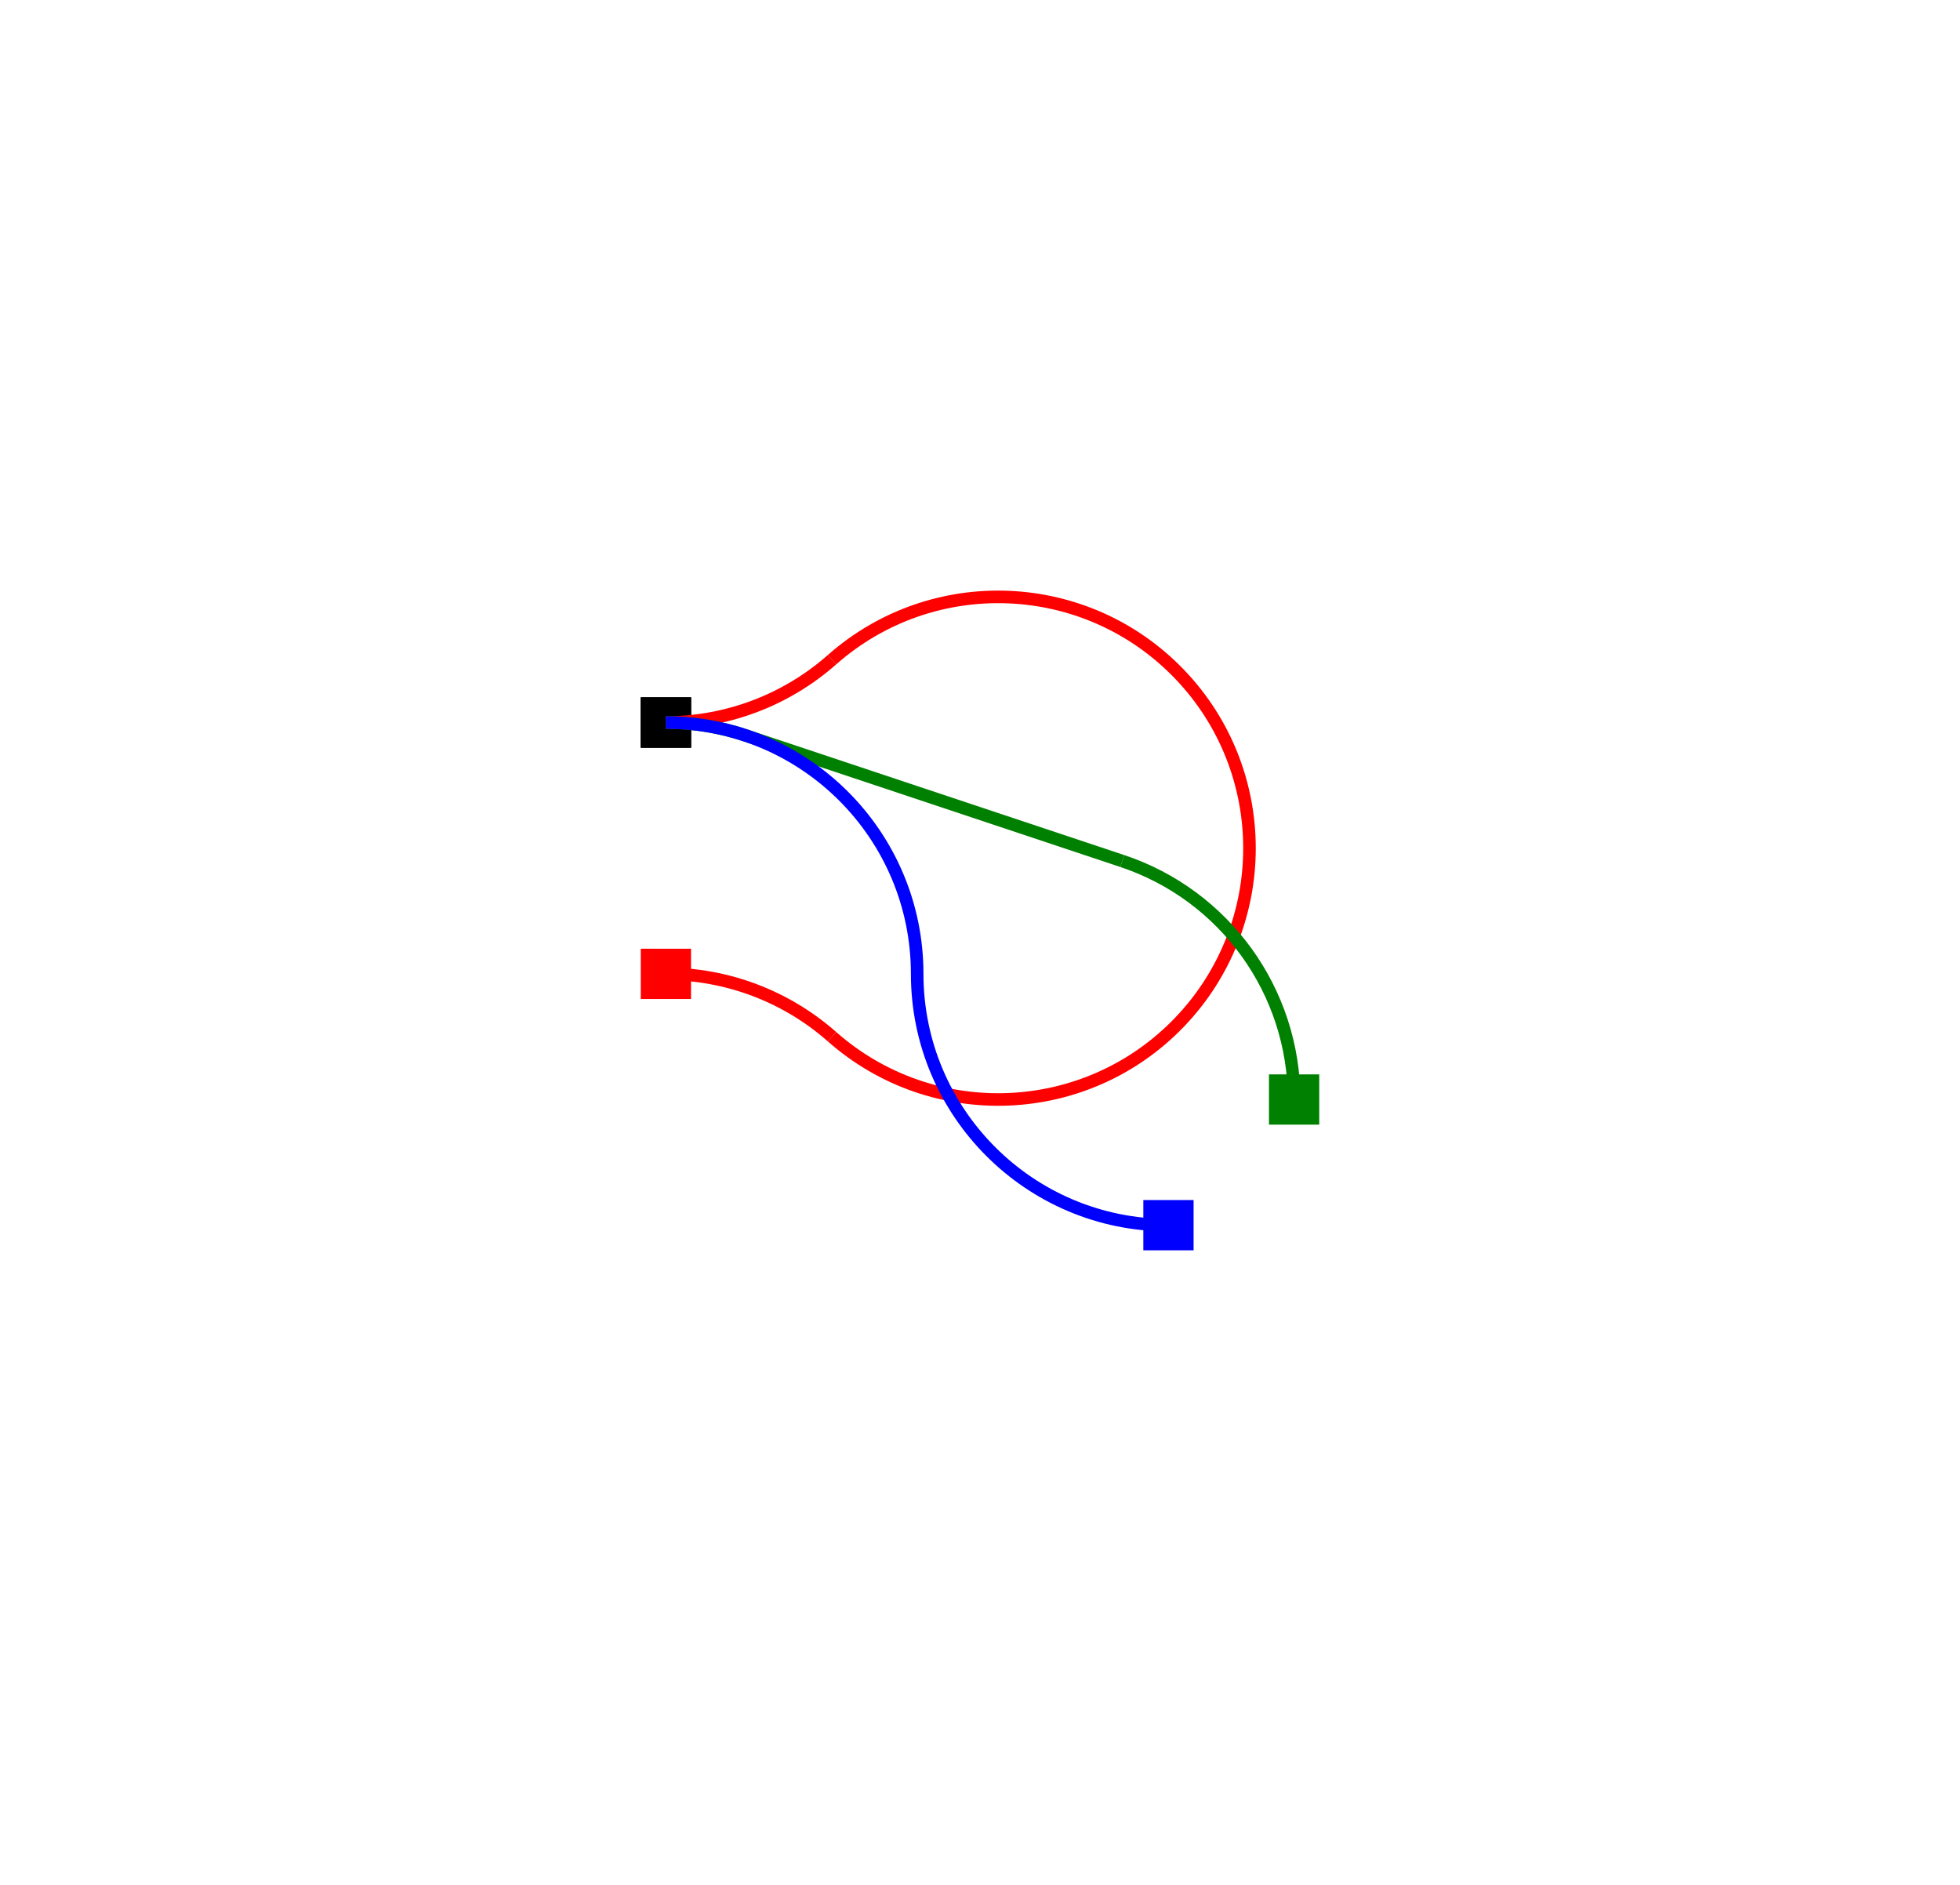
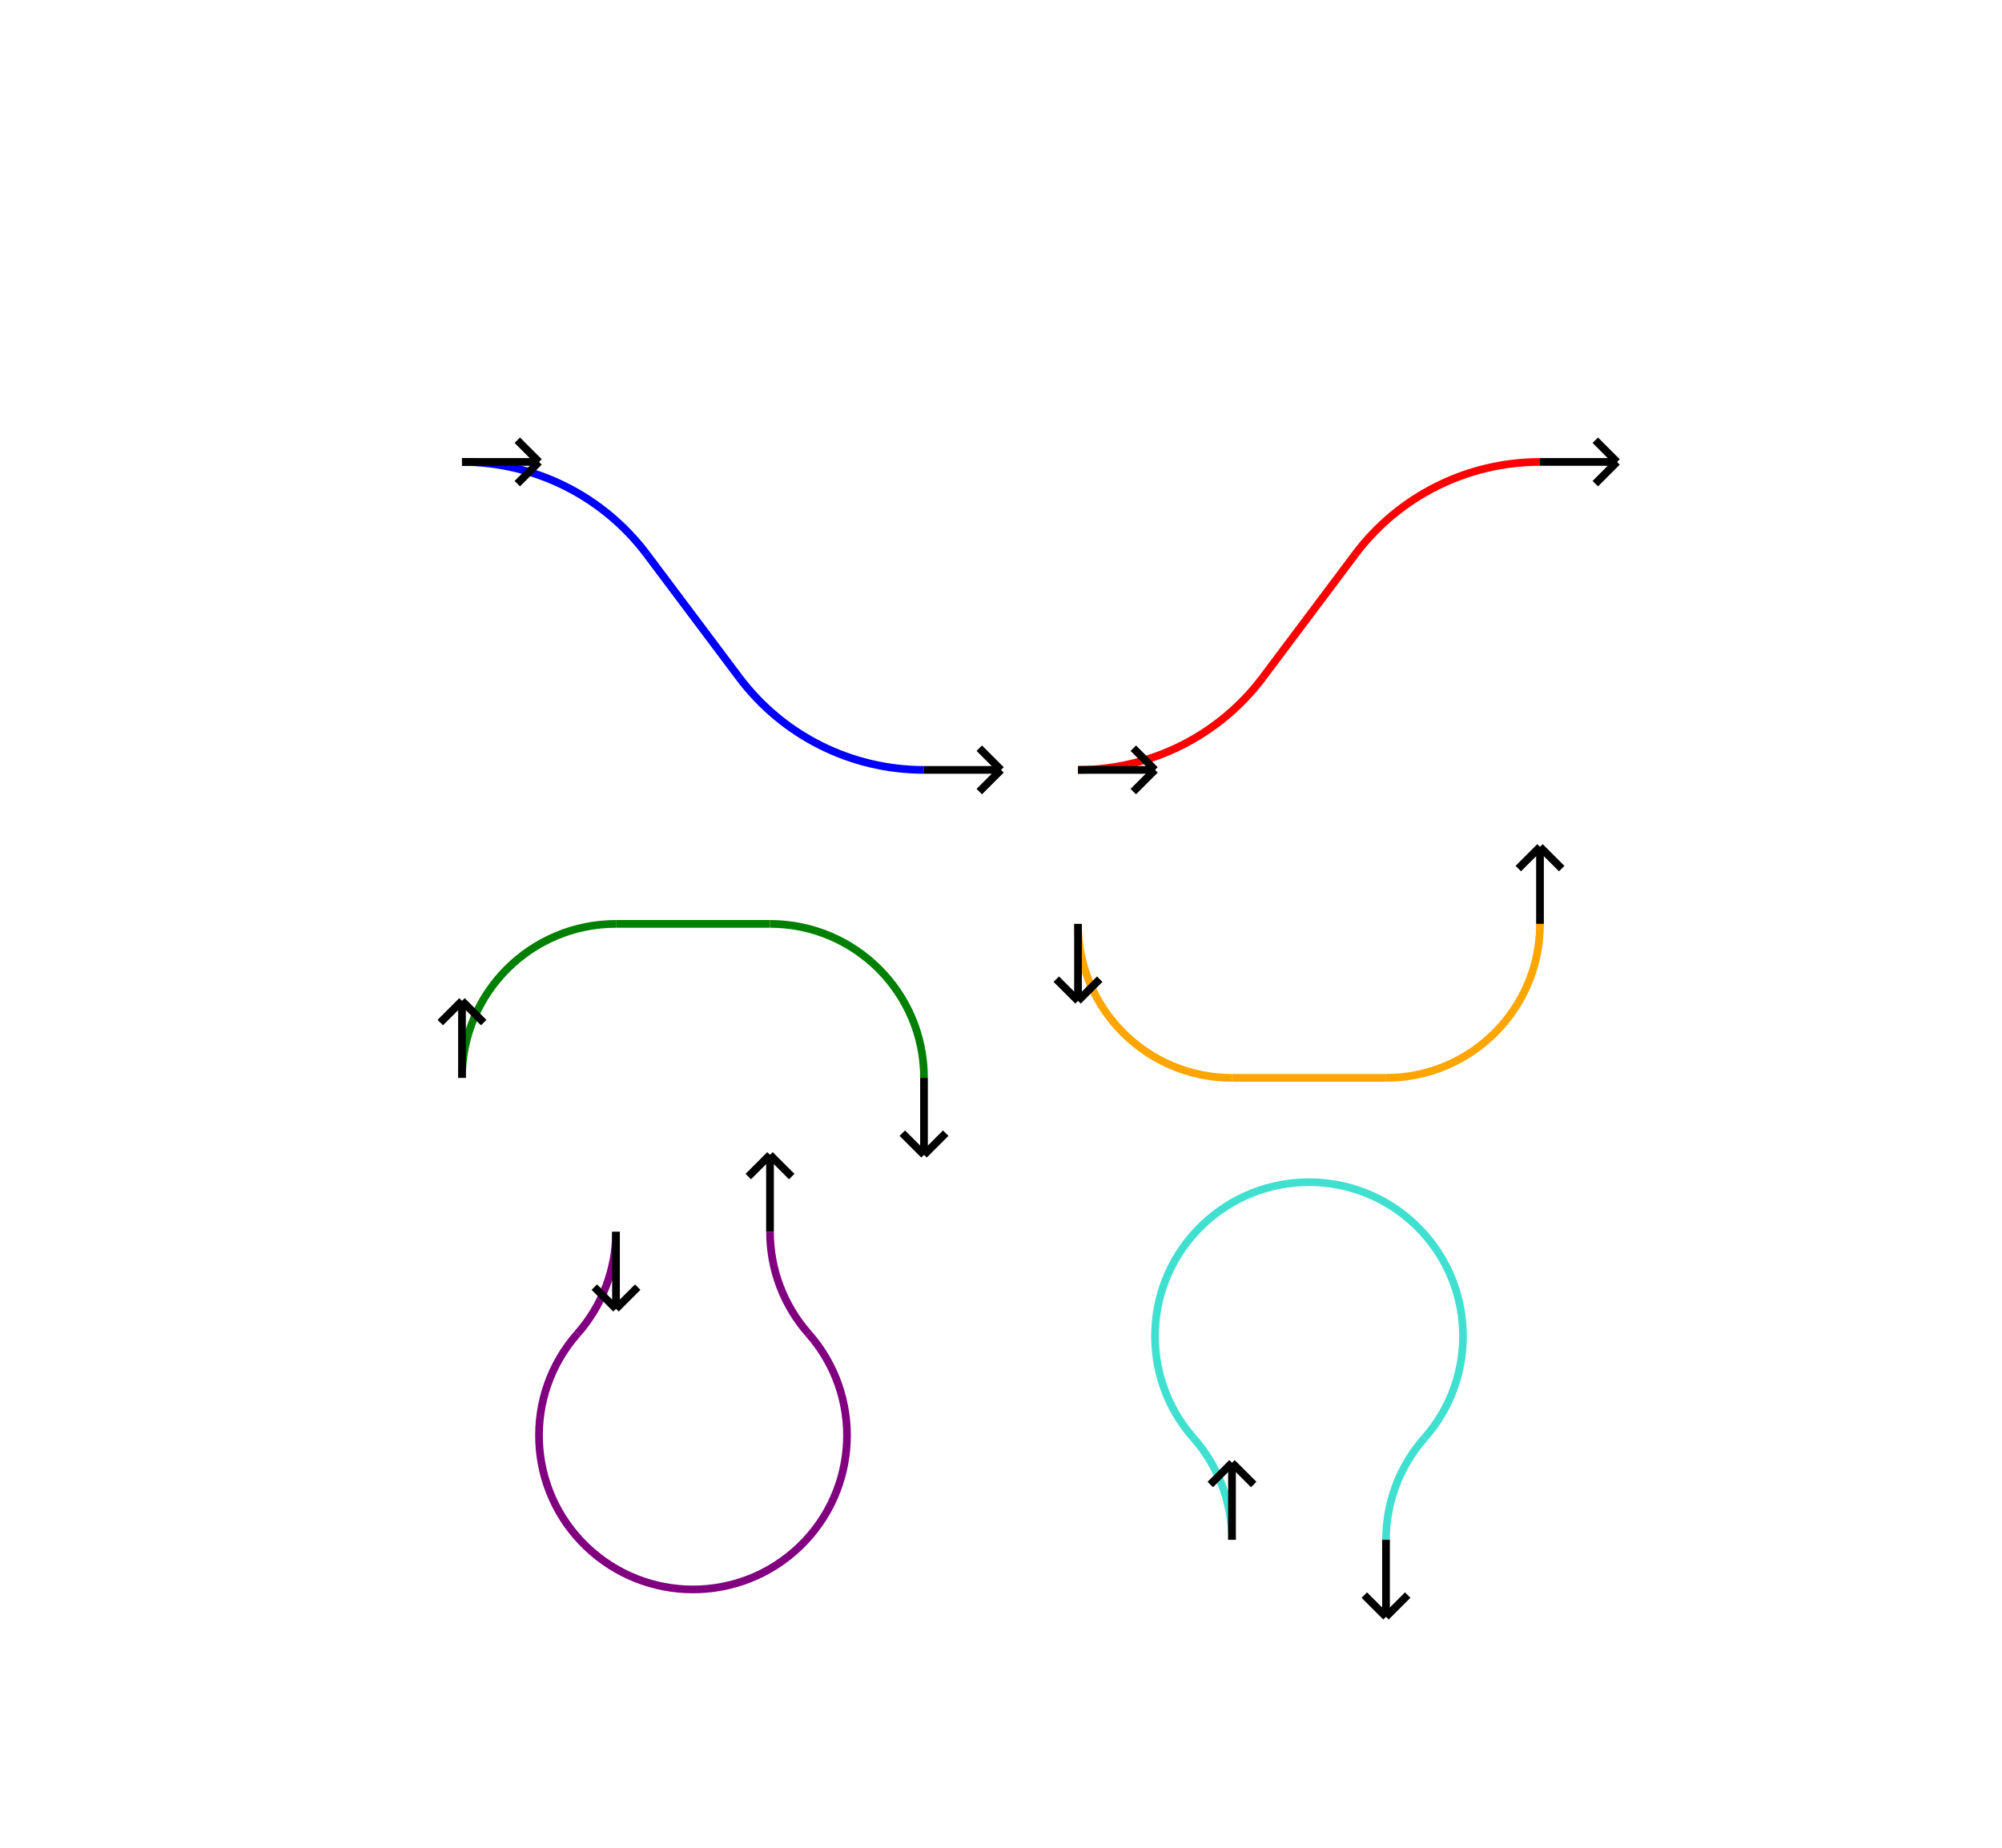
- <svg xmlns="http://www.w3.org/2000/svg" width="130" height="125" viewBox="-2.65,-2.875,7.8,7.5" style="background: ">
-   <rect fill="black" x="-0.1" y="-0.1" width="0.2" height="0.2" />
-   <rect fill="red" x="-0.1" y="0.9" width="0.2" height="0.2" />
-   <rect fill="black" x="-0.1" y="-0.1" width="0.2" height="0.2" />
-   <rect fill="green" x="2.4" y="1.4" width="0.2" height="0.2" />
-   <rect fill="black" x="-0.1" y="-0.1" width="0.2" height="0.2" />
-   <rect fill="blue" x="1.9" y="1.9" width="0.2" height="0.2" />
-   <path fill="none" stroke="red" stroke-width="0.05" d="M 0 0 A 1 1 0 0 0 0.661 -0.25" />
-   <path fill="none" stroke="red" stroke-width="0.05" d="M 0.661 -0.25 A 1 1 0 1 1 0.661 1.25" />
-   <path fill="none" stroke="red" stroke-width="0.05" d="M 0.661 1.25 A 1 1 0 0 0 -0 1" />
-   <line fill="none" stroke="red" stroke-width="0.05" x1="-0" y1="1" x2="-0" y2="1" />
-   <line fill="none" stroke="red" stroke-width="0.05" x1="-0" y1="1" x2="-0" y2="1" />
-   <path fill="none" stroke="green" stroke-width="0.05" d="M 0 0 A 1 1 0 0 1 0.316 0.051" />
-   <line fill="none" stroke="green" stroke-width="0.05" x1="0.316" y1="0.051" x2="1.816" y2="0.551" />
-   <path fill="none" stroke="green" stroke-width="0.05" d="M 1.816 0.551 A 1 1 0 0 1 2.5 1.5" />
-   <line fill="none" stroke="green" stroke-width="0.05" x1="2.5" y1="1.5" x2="2.5" y2="1.5" />
-   <line fill="none" stroke="green" stroke-width="0.05" x1="2.5" y1="1.5" x2="2.5" y2="1.5" />
-   <path fill="none" stroke="blue" stroke-width="0.05" d="M 0 0 A 1 1 0 0 1 1 1" />
-   <line fill="none" stroke="blue" stroke-width="0.05" x1="1" y1="1" x2="1" y2="1" />
-   <path fill="none" stroke="blue" stroke-width="0.05" d="M 1 1 A 1 1 0 0 0 2 2" />
-   <line fill="none" stroke="blue" stroke-width="0.05" x1="2" y1="2" x2="2" y2="2" />
-   <line fill="none" stroke="blue" stroke-width="0.05" x1="2" y1="2" x2="2" y2="2" />
+ <svg xmlns="http://www.w3.org/2000/svg" width="260" height="240" viewBox="-3,-3,13,12" style="background: ">
+   <path fill="none" stroke="blue" stroke-width="0.05" d="M 0 0 A 1.5 1.5 0 0 1 1.2 0.6" />
+   <line fill="none" stroke="blue" stroke-width="0.05" x1="1.2" y1="0.6" x2="1.8" y2="1.4" />
+   <path fill="none" stroke="blue" stroke-width="0.05" d="M 1.8 1.4 A 1.5 1.5 0 0 0 3 2" />
+   <line fill="none" stroke="blue" stroke-width="0.05" x1="3" y1="2" x2="3" y2="2" />
+   <line fill="none" stroke="blue" stroke-width="0.05" x1="3" y1="2" x2="3" y2="2" />
+   <path fill="none" stroke="red" stroke-width="0.05" d="M 4 2 A 1.5 1.5 0 0 0 5.2 1.4" />
+   <line fill="none" stroke="red" stroke-width="0.05" x1="5.2" y1="1.4" x2="5.8" y2="0.6" />
+   <path fill="none" stroke="red" stroke-width="0.05" d="M 5.8 0.6 A 1.5 1.5 0 0 1 7 -0" />
+   <line fill="none" stroke="red" stroke-width="0.05" x1="7" y1="-0" x2="7" y2="-0" />
+   <line fill="none" stroke="red" stroke-width="0.05" x1="7" y1="-0" x2="7" y2="-0" />
+   <path fill="none" stroke="green" stroke-width="0.05" d="M 0 4 A 1 1 0 0 1 1 3" />
+   <line fill="none" stroke="green" stroke-width="0.05" x1="1" y1="3" x2="2" y2="3" />
+   <path fill="none" stroke="green" stroke-width="0.05" d="M 2 3 A 1 1 0 0 1 3 4" />
+   <line fill="none" stroke="green" stroke-width="0.05" x1="3" y1="4" x2="3" y2="4" />
+   <line fill="none" stroke="green" stroke-width="0.05" x1="3" y1="4" x2="3" y2="4" />
+   <path fill="none" stroke="orange" stroke-width="0.05" d="M 4 3 A 1 1 0 0 0 5 4" />
+   <line fill="none" stroke="orange" stroke-width="0.05" x1="5" y1="4" x2="6" y2="4" />
+   <path fill="none" stroke="orange" stroke-width="0.05" d="M 6 4 A 1 1 0 0 0 7 3" />
+   <line fill="none" stroke="orange" stroke-width="0.05" x1="7" y1="3" x2="7" y2="3" />
+   <line fill="none" stroke="orange" stroke-width="0.05" x1="7" y1="3" x2="7" y2="3" />
+   <path fill="none" stroke="purple" stroke-width="0.05" d="M 1 5 A 1 1 0 0 1 0.75 5.661" />
+   <path fill="none" stroke="purple" stroke-width="0.05" d="M 0.75 5.661 A 1 1 0 1 0 2.25 5.661" />
+   <path fill="none" stroke="purple" stroke-width="0.05" d="M 2.25 5.661 A 1 1 0 0 1 2 5" />
+   <line fill="none" stroke="purple" stroke-width="0.05" x1="2" y1="5" x2="2" y2="5" />
+   <line fill="none" stroke="purple" stroke-width="0.05" x1="2" y1="5" x2="2" y2="5" />
+   <path fill="none" stroke="turquoise" stroke-width="0.05" d="M 5 7 A 1 1 0 0 0 4.75 6.339" />
+   <path fill="none" stroke="turquoise" stroke-width="0.05" d="M 4.75 6.339 A 1 1 0 1 1 6.25 6.339" />
+   <path fill="none" stroke="turquoise" stroke-width="0.05" d="M 6.25 6.339 A 1 1 0 0 0 6 7" />
+   <line fill="none" stroke="turquoise" stroke-width="0.05" x1="6" y1="7" x2="6" y2="7" />
+   <line fill="none" stroke="turquoise" stroke-width="0.05" x1="6" y1="7" x2="6" y2="7" />
+   <line stroke="black" stroke-width="0.05" x1="0" y1="0" x2="0.5" y2="0" />
+   <line stroke="black" stroke-width="0.05" x1="0.5" y1="0" x2="0.359" y2="0.141" />
+   <line stroke="black" stroke-width="0.05" x1="0.5" y1="0" x2="0.359" y2="-0.141" />
+   <line stroke="black" stroke-width="0.05" x1="3" y1="2" x2="3.5" y2="2" />
+   <line stroke="black" stroke-width="0.05" x1="3.5" y1="2" x2="3.359" y2="2.141" />
+   <line stroke="black" stroke-width="0.05" x1="3.5" y1="2" x2="3.359" y2="1.859" />
+   <line stroke="black" stroke-width="0.05" x1="4" y1="2" x2="4.5" y2="2" />
+   <line stroke="black" stroke-width="0.05" x1="4.5" y1="2" x2="4.359" y2="2.141" />
+   <line stroke="black" stroke-width="0.05" x1="4.5" y1="2" x2="4.359" y2="1.859" />
+   <line stroke="black" stroke-width="0.05" x1="7" y1="0" x2="7.5" y2="0" />
+   <line stroke="black" stroke-width="0.05" x1="7.5" y1="0" x2="7.359" y2="0.141" />
+   <line stroke="black" stroke-width="0.05" x1="7.5" y1="0" x2="7.359" y2="-0.141" />
+   <line stroke="black" stroke-width="0.05" x1="0" y1="4" x2="-0" y2="3.5" />
+   <line stroke="black" stroke-width="0.05" x1="-0" y1="3.5" x2="0.141" y2="3.641" />
+   <line stroke="black" stroke-width="0.05" x1="-0" y1="3.5" x2="-0.141" y2="3.641" />
+   <line stroke="black" stroke-width="0.05" x1="3" y1="4" x2="3" y2="4.5" />
+   <line stroke="black" stroke-width="0.05" x1="3" y1="4.5" x2="2.859" y2="4.359" />
+   <line stroke="black" stroke-width="0.05" x1="3" y1="4.5" x2="3.141" y2="4.359" />
+   <line stroke="black" stroke-width="0.05" x1="4" y1="3" x2="4" y2="3.5" />
+   <line stroke="black" stroke-width="0.05" x1="4" y1="3.5" x2="3.859" y2="3.359" />
+   <line stroke="black" stroke-width="0.05" x1="4" y1="3.5" x2="4.141" y2="3.359" />
+   <line stroke="black" stroke-width="0.05" x1="7" y1="3" x2="7" y2="2.5" />
+   <line stroke="black" stroke-width="0.05" x1="7" y1="2.5" x2="7.141" y2="2.641" />
+   <line stroke="black" stroke-width="0.05" x1="7" y1="2.5" x2="6.859" y2="2.641" />
+   <line stroke="black" stroke-width="0.05" x1="1" y1="5" x2="1" y2="5.5" />
+   <line stroke="black" stroke-width="0.05" x1="1" y1="5.5" x2="0.859" y2="5.359" />
+   <line stroke="black" stroke-width="0.05" x1="1" y1="5.5" x2="1.141" y2="5.359" />
+   <line stroke="black" stroke-width="0.05" x1="2" y1="5" x2="2" y2="4.5" />
+   <line stroke="black" stroke-width="0.05" x1="2" y1="4.5" x2="2.141" y2="4.641" />
+   <line stroke="black" stroke-width="0.05" x1="2" y1="4.5" x2="1.859" y2="4.641" />
+   <line stroke="black" stroke-width="0.05" x1="5" y1="7" x2="5" y2="6.5" />
+   <line stroke="black" stroke-width="0.05" x1="5" y1="6.5" x2="5.141" y2="6.641" />
+   <line stroke="black" stroke-width="0.05" x1="5" y1="6.5" x2="4.859" y2="6.641" />
+   <line stroke="black" stroke-width="0.05" x1="6" y1="7" x2="6" y2="7.5" />
+   <line stroke="black" stroke-width="0.05" x1="6" y1="7.5" x2="5.859" y2="7.359" />
+   <line stroke="black" stroke-width="0.05" x1="6" y1="7.5" x2="6.141" y2="7.359" />
</svg>
